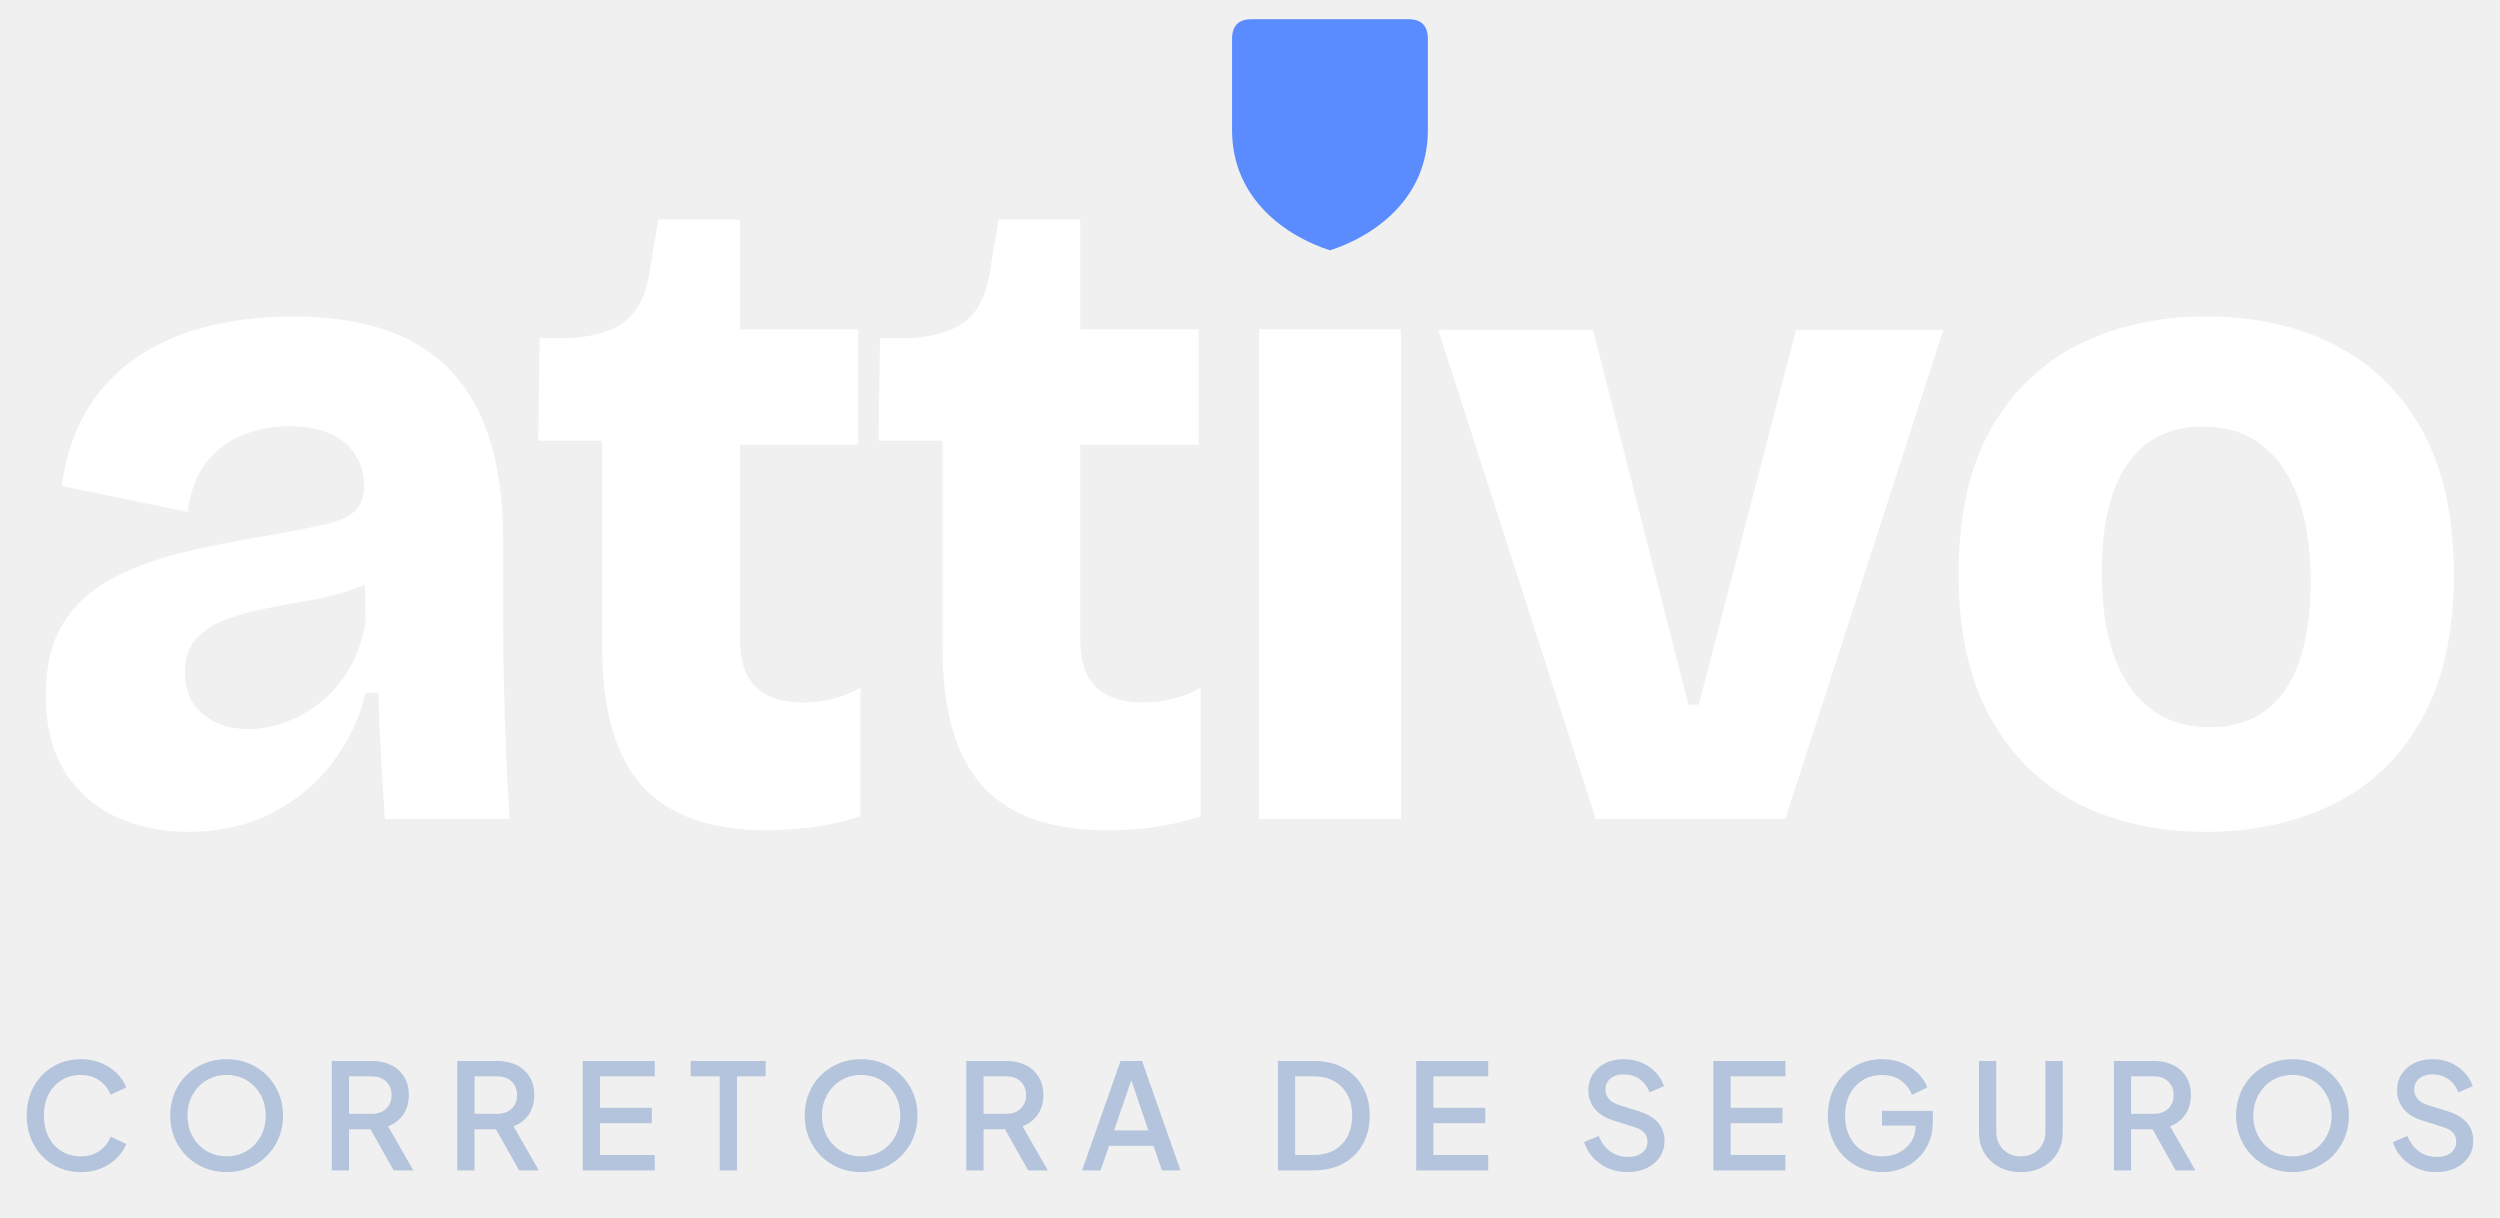
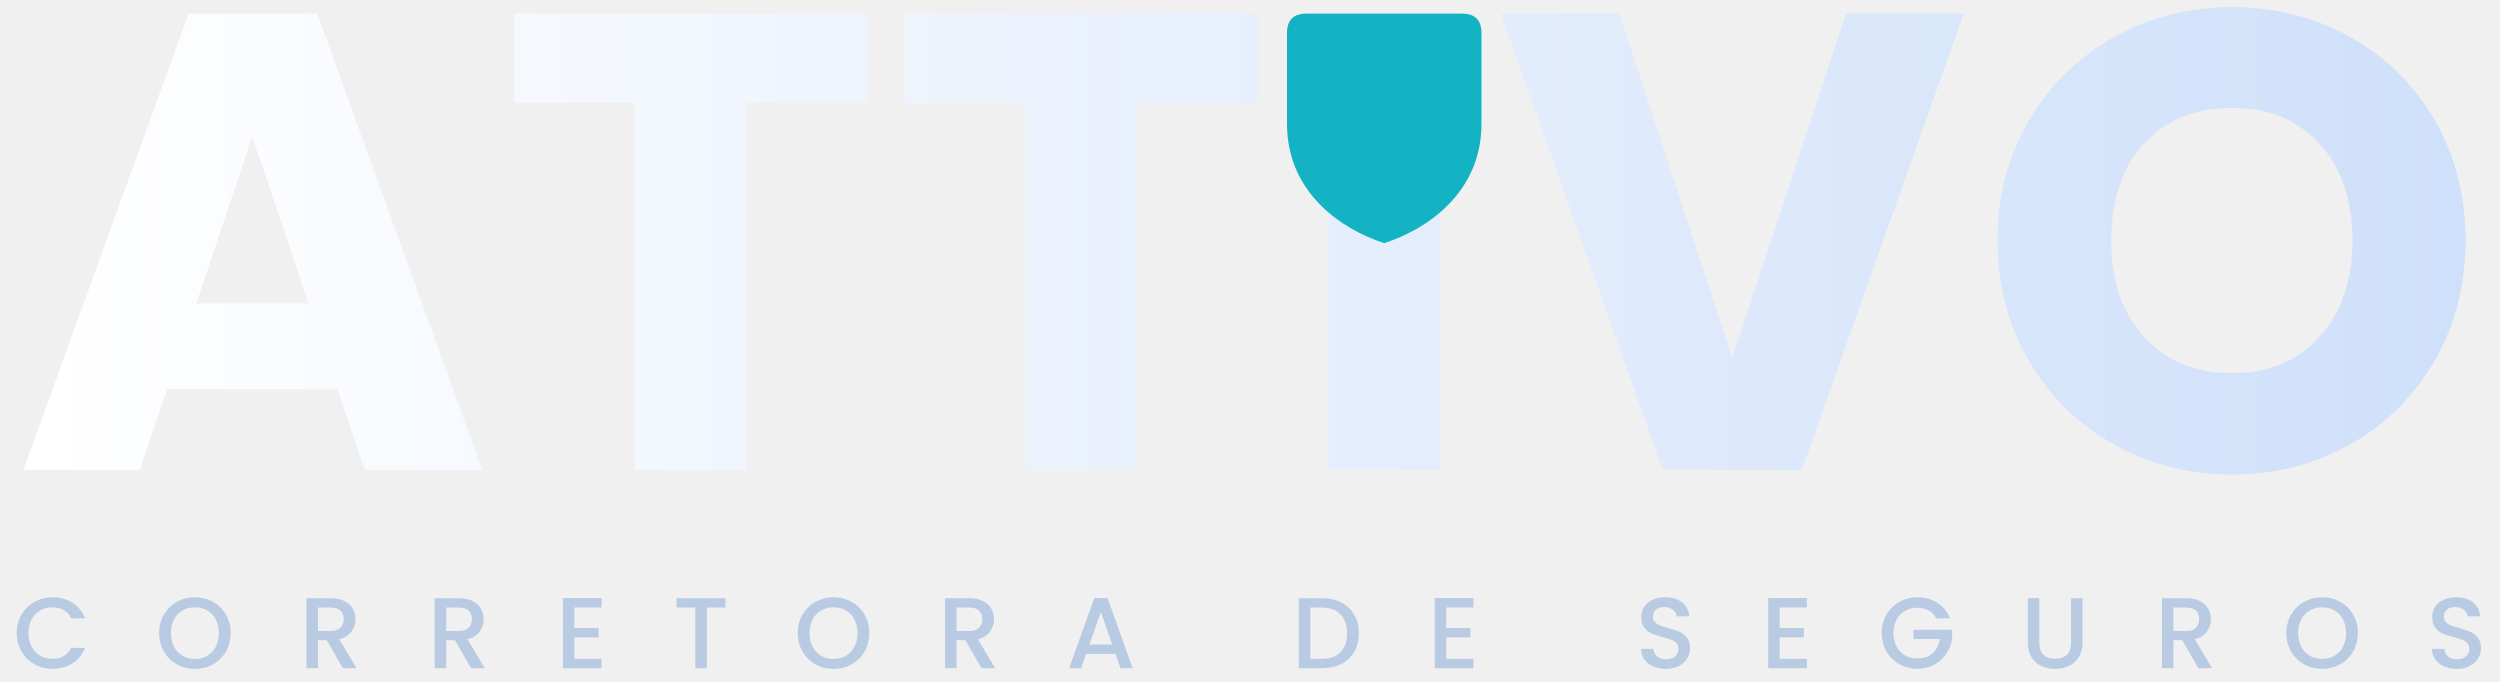
- <svg xmlns="http://www.w3.org/2000/svg" viewBox="-2.00 -88.02 268.90 130.82" width="269" height="131">
-   <path d="M18.23 1.387Q14.007 1.387 10.53 -0.207Q7.054 -1.801 4.99 -5.059Q2.926 -8.317 2.926 -13.323Q2.926 -17.915 4.699 -20.89Q6.471 -23.864 9.712 -25.672Q12.954 -27.48 17.289 -28.562Q21.625 -29.644 26.712 -30.454Q30.68 -31.164 32.942 -31.682Q35.203 -32.199 36.184 -33.128Q37.164 -34.057 37.164 -35.79Q37.164 -38.655 35.101 -40.446Q33.037 -42.238 29.065 -42.238Q26.474 -42.238 24.131 -41.306Q21.788 -40.374 20.198 -38.349Q18.608 -36.325 18.182 -33.024L4.633 -35.815Q5.337 -40.812 7.539 -44.285Q9.74 -47.758 13.129 -49.927Q16.518 -52.095 20.719 -53.073Q24.92 -54.05 29.513 -54.05Q37.263 -54.05 42.252 -51.394Q47.241 -48.738 49.678 -43.415Q52.116 -38.092 52.116 -30.046V-21.125Q52.119 -17.662 52.207 -14.115Q52.294 -10.569 52.441 -7.042Q52.588 -3.515 52.812 0.0H39.405Q39.199 -2.969 38.996 -6.415Q38.794 -9.861 38.699 -13.582H37.336Q36.342 -9.442 33.735 -6.022Q31.129 -2.602 27.201 -0.608Q23.273 1.387 18.23 1.387ZM24.719 -9.666Q26.575 -9.666 28.552 -10.354Q30.529 -11.043 32.326 -12.425Q34.124 -13.807 35.462 -15.994Q36.8 -18.18 37.326 -21.136L37.225 -26.881L39.621 -26.752Q38.194 -25.467 36.027 -24.712Q33.859 -23.958 31.423 -23.53Q28.987 -23.102 26.577 -22.637Q24.167 -22.173 22.202 -21.409Q20.238 -20.646 19.063 -19.339Q17.888 -18.032 17.888 -15.743Q17.888 -12.897 19.821 -11.281Q21.754 -9.666 24.719 -9.666Z M80.502 1.224Q71.427 1.224 67.1 -3.522Q62.773 -8.268 62.773 -18.449V-40.681H55.894L56.051 -51.713H59.405Q63.688 -52.027 65.624 -53.863Q67.561 -55.699 68.019 -59.779L68.815 -64.473H77.587V-52.66H90.317V-40.262H77.587V-19.4Q77.587 -15.779 79.335 -14.153Q81.083 -12.526 84.266 -12.526Q85.969 -12.526 87.627 -12.941Q89.285 -13.355 90.541 -14.133V-0.273Q87.457 0.682 84.946 0.953Q82.435 1.224 80.502 1.224Z M117.102 1.224Q108.027 1.224 103.7 -3.522Q99.373 -8.268 99.373 -18.449V-40.681H92.494L92.651 -51.713H96.005Q100.288 -52.027 102.224 -53.863Q104.161 -55.699 104.619 -59.779L105.415 -64.473H114.187V-52.66H126.917V-40.262H114.187V-19.4Q114.187 -15.779 115.935 -14.153Q117.683 -12.526 120.866 -12.526Q122.569 -12.526 124.227 -12.941Q125.885 -13.355 127.141 -14.133V-0.273Q124.057 0.682 121.546 0.953Q119.035 1.224 117.102 1.224Z M133.419 0.0V-52.66H148.683V0.0Z M169.64 0.0 152.699 -52.602H169.349L179.598 -12.301H180.725L191.175 -52.602H207.023L190.029 0.0Z M235.236 1.387Q227.426 1.387 221.433 -1.699Q215.44 -4.786 212.052 -10.952Q208.663 -17.118 208.663 -26.361Q208.663 -35.777 212.121 -41.906Q215.579 -48.035 221.609 -51.042Q227.64 -54.05 235.318 -54.05Q243.183 -54.05 249.181 -50.967Q255.179 -47.885 258.557 -41.743Q261.936 -35.601 261.936 -26.305Q261.936 -16.794 258.436 -10.639Q254.937 -4.483 248.88 -1.548Q242.823 1.387 235.236 1.387ZM235.665 -9.867Q239.223 -9.867 241.636 -11.632Q244.049 -13.398 245.293 -16.909Q246.537 -20.42 246.537 -25.425Q246.537 -30.793 245.197 -34.505Q243.857 -38.218 241.293 -40.212Q238.73 -42.207 234.911 -42.207Q231.45 -42.207 229.007 -40.442Q226.563 -38.676 225.315 -35.167Q224.067 -31.657 224.067 -26.554Q224.067 -18.443 227.121 -14.155Q230.175 -9.867 235.665 -9.867Z" fill="#FFFFFF" />
-   <path d="M130.52 -83.91 Q130.52 -86.02 132.63 -86.02 L149.48 -86.02 Q151.58 -86.02 151.58 -83.91 L151.58 -74.09 C151.58 -66.63 145.69 -62.65 141.05 -61.16 C136.42 -62.65 130.52 -66.63 130.52 -74.09 Z" fill="#5B8CFF" />
-   <g transform="translate(0 37.80)">
-     <path d="M6.699 0.19Q5.443 0.19 4.381 -0.265Q3.318 -0.719 2.532 -1.537Q1.746 -2.354 1.307 -3.46Q0.869 -4.566 0.869 -5.886Q0.869 -7.205 1.304 -8.315Q1.738 -9.425 2.524 -10.242Q3.31 -11.06 4.373 -11.51Q5.435 -11.961 6.699 -11.961Q7.94 -11.961 8.927 -11.534Q9.915 -11.107 10.598 -10.416Q11.281 -9.725 11.574 -8.919L9.899 -8.137Q9.527 -9.077 8.698 -9.67Q7.868 -10.262 6.699 -10.262Q5.53 -10.262 4.629 -9.709Q3.729 -9.156 3.227 -8.177Q2.726 -7.197 2.726 -5.886Q2.726 -4.582 3.227 -3.595Q3.729 -2.607 4.629 -2.058Q5.53 -1.509 6.699 -1.509Q7.868 -1.509 8.698 -2.097Q9.527 -2.686 9.899 -3.626L11.574 -2.844Q11.281 -2.046 10.598 -1.355Q9.915 -0.664 8.927 -0.237Q7.94 0.19 6.699 0.19Z M22.374 0.19Q21.095 0.19 19.992 -0.265Q18.89 -0.719 18.065 -1.541Q17.239 -2.362 16.773 -3.472Q16.307 -4.582 16.307 -5.893Q16.307 -7.205 16.769 -8.315Q17.231 -9.425 18.057 -10.242Q18.883 -11.06 19.985 -11.51Q21.087 -11.961 22.374 -11.961Q23.662 -11.961 24.764 -11.506Q25.866 -11.052 26.692 -10.234Q27.517 -9.417 27.979 -8.311Q28.442 -7.205 28.442 -5.893Q28.442 -4.582 27.975 -3.472Q27.509 -2.362 26.684 -1.541Q25.858 -0.719 24.756 -0.265Q23.654 0.19 22.374 0.19ZM22.374 -1.509Q23.291 -1.509 24.057 -1.841Q24.823 -2.173 25.392 -2.769Q25.961 -3.365 26.273 -4.163Q26.585 -4.961 26.585 -5.893Q26.585 -6.818 26.273 -7.612Q25.961 -8.406 25.392 -9.006Q24.823 -9.606 24.057 -9.934Q23.291 -10.262 22.374 -10.262Q21.458 -10.262 20.692 -9.934Q19.925 -9.606 19.357 -9.006Q18.788 -8.406 18.476 -7.612Q18.164 -6.818 18.164 -5.893Q18.164 -4.961 18.476 -4.163Q18.788 -3.365 19.357 -2.769Q19.925 -2.173 20.696 -1.841Q21.466 -1.509 22.374 -1.509Z M33.689 0.0V-11.771H37.963Q39.148 -11.771 40.052 -11.333Q40.957 -10.894 41.466 -10.069Q41.976 -9.243 41.976 -8.09Q41.976 -6.865 41.371 -6Q40.767 -5.135 39.74 -4.74L42.458 0.0H40.34L37.449 -5.135L38.666 -4.424H35.545V0.0ZM35.545 -6.083H38.002Q38.642 -6.083 39.116 -6.332Q39.59 -6.581 39.855 -7.035Q40.119 -7.489 40.119 -8.098Q40.119 -8.714 39.855 -9.164Q39.59 -9.614 39.116 -9.863Q38.642 -10.112 38.002 -10.112H35.545Z M47.183 0.0V-11.771H51.457Q52.642 -11.771 53.547 -11.333Q54.451 -10.894 54.961 -10.069Q55.47 -9.243 55.47 -8.09Q55.47 -6.865 54.866 -6Q54.262 -5.135 53.235 -4.74L55.952 0.0H53.835L50.944 -5.135L52.16 -4.424H49.04V0.0ZM49.04 -6.083H51.497Q52.137 -6.083 52.611 -6.332Q53.085 -6.581 53.349 -7.035Q53.614 -7.489 53.614 -8.098Q53.614 -8.714 53.349 -9.164Q53.085 -9.614 52.611 -9.863Q52.137 -10.112 51.497 -10.112H49.04Z M60.678 0.0V-11.771H68.428V-10.112H62.535V-6.731H68.112V-5.072H62.535V-1.659H68.428V0.0Z M75.413 0.0V-10.112H72.293V-11.771H80.351V-10.112H77.27V0.0Z M90.622 0.19Q89.342 0.19 88.24 -0.265Q87.138 -0.719 86.313 -1.541Q85.487 -2.362 85.021 -3.472Q84.555 -4.582 84.555 -5.893Q84.555 -7.205 85.017 -8.315Q85.479 -9.425 86.305 -10.242Q87.13 -11.06 88.232 -11.51Q89.334 -11.961 90.622 -11.961Q91.91 -11.961 93.012 -11.506Q94.114 -11.052 94.939 -10.234Q95.765 -9.417 96.227 -8.311Q96.689 -7.205 96.689 -5.893Q96.689 -4.582 96.223 -3.472Q95.757 -2.362 94.932 -1.541Q94.106 -0.719 93.004 -0.265Q91.902 0.19 90.622 0.19ZM90.622 -1.509Q91.538 -1.509 92.305 -1.841Q93.071 -2.173 93.64 -2.769Q94.209 -3.365 94.521 -4.163Q94.833 -4.961 94.833 -5.893Q94.833 -6.818 94.521 -7.612Q94.209 -8.406 93.64 -9.006Q93.071 -9.606 92.305 -9.934Q91.538 -10.262 90.622 -10.262Q89.706 -10.262 88.939 -9.934Q88.173 -9.606 87.604 -9.006Q87.035 -8.406 86.723 -7.612Q86.411 -6.818 86.411 -5.893Q86.411 -4.961 86.723 -4.163Q87.035 -3.365 87.604 -2.769Q88.173 -2.173 88.943 -1.841Q89.714 -1.509 90.622 -1.509Z M101.936 0.0V-11.771H106.21Q107.395 -11.771 108.3 -11.333Q109.204 -10.894 109.714 -10.069Q110.224 -9.243 110.224 -8.09Q110.224 -6.865 109.619 -6Q109.015 -5.135 107.988 -4.74L110.705 0.0H108.588L105.697 -5.135L106.913 -4.424H103.793V0.0ZM103.793 -6.083H106.25Q106.89 -6.083 107.364 -6.332Q107.838 -6.581 108.102 -7.035Q108.367 -7.489 108.367 -8.098Q108.367 -8.714 108.102 -9.164Q107.838 -9.614 107.364 -9.863Q106.89 -10.112 106.25 -10.112H103.793Z M114.388 0.0 118.528 -11.771H120.835L124.974 0.0H122.976L122.075 -2.639H117.288L116.379 0.0ZM117.833 -4.298H121.514L119.421 -10.46H119.942Z  M135.453 0.0V-11.771H139.308Q141.138 -11.771 142.49 -11.032Q143.843 -10.294 144.585 -8.97Q145.328 -7.647 145.328 -5.89Q145.328 -4.147 144.585 -2.816Q143.843 -1.485 142.49 -0.743Q141.138 0.0 139.308 0.0ZM137.309 -1.659H139.34Q140.593 -1.659 141.511 -2.18Q142.428 -2.702 142.934 -3.653Q143.44 -4.605 143.44 -5.897Q143.44 -7.189 142.93 -8.133Q142.421 -9.076 141.504 -9.594Q140.588 -10.112 139.34 -10.112H137.309Z M150.322 0.0V-11.771H158.072V-10.112H152.179V-6.731H157.756V-5.072H152.179V-1.659H158.072V0.0Z  M173.03 0.19Q171.916 0.19 170.972 -0.225Q170.028 -0.64 169.36 -1.371Q168.693 -2.101 168.385 -3.042L169.957 -3.705Q170.383 -2.623 171.209 -2.034Q172.034 -1.446 173.109 -1.446Q173.741 -1.446 174.211 -1.647Q174.681 -1.849 174.942 -2.208Q175.202 -2.568 175.202 -3.049Q175.202 -3.689 174.839 -4.072Q174.475 -4.456 173.764 -4.669L171.552 -5.364Q170.225 -5.775 169.534 -6.624Q168.843 -7.473 168.843 -8.611Q168.843 -9.599 169.329 -10.353Q169.814 -11.107 170.676 -11.534Q171.537 -11.961 172.643 -11.961Q173.701 -11.961 174.574 -11.585Q175.447 -11.21 176.067 -10.562Q176.687 -9.915 176.98 -9.061L175.431 -8.39Q175.076 -9.322 174.345 -9.824Q173.614 -10.325 172.651 -10.325Q172.066 -10.325 171.62 -10.128Q171.173 -9.93 170.928 -9.563Q170.683 -9.196 170.683 -8.706Q170.683 -8.137 171.047 -7.695Q171.41 -7.252 172.153 -7.023L174.215 -6.383Q175.621 -5.949 176.328 -5.151Q177.035 -4.353 177.035 -3.176Q177.035 -2.188 176.525 -1.43Q176.016 -0.672 175.115 -0.241Q174.215 0.19 173.03 0.19Z M182.29 0.0V-11.771H190.04V-10.112H184.147V-6.731H189.724V-5.072H184.147V-1.659H190.04V0.0Z M200.462 0.19Q199.205 0.19 198.139 -0.265Q197.072 -0.719 196.278 -1.537Q195.485 -2.354 195.042 -3.46Q194.6 -4.566 194.6 -5.886Q194.6 -7.205 195.034 -8.315Q195.469 -9.425 196.255 -10.242Q197.041 -11.06 198.103 -11.51Q199.166 -11.961 200.43 -11.961Q201.67 -11.961 202.658 -11.534Q203.645 -11.107 204.329 -10.416Q205.012 -9.725 205.304 -8.919L203.653 -8.121Q203.282 -9.085 202.448 -9.674Q201.615 -10.262 200.43 -10.262Q199.261 -10.262 198.36 -9.709Q197.46 -9.156 196.958 -8.177Q196.456 -7.197 196.456 -5.886Q196.456 -4.582 196.97 -3.595Q197.483 -2.607 198.388 -2.058Q199.292 -1.509 200.462 -1.509Q201.441 -1.509 202.255 -1.916Q203.069 -2.323 203.554 -3.053Q204.04 -3.784 204.04 -4.764V-5.577L204.886 -4.819H200.43V-6.399H205.897V-5.285Q205.897 -3.99 205.454 -2.97Q205.012 -1.951 204.25 -1.244Q203.487 -0.537 202.508 -0.174Q201.528 0.19 200.462 0.19Z M215.362 0.19Q214.043 0.19 213.024 -0.363Q212.005 -0.916 211.432 -1.88Q210.859 -2.844 210.859 -4.076V-11.771H212.716V-4.155Q212.716 -3.381 213.056 -2.781Q213.395 -2.18 213.992 -1.845Q214.588 -1.509 215.362 -1.509Q216.145 -1.509 216.737 -1.845Q217.33 -2.18 217.669 -2.781Q218.009 -3.381 218.009 -4.155V-11.771H219.865V-4.076Q219.865 -2.844 219.293 -1.88Q218.72 -0.916 217.705 -0.363Q216.69 0.19 215.362 0.19Z M225.365 0.0V-11.771H229.639Q230.824 -11.771 231.729 -11.333Q232.633 -10.894 233.143 -10.069Q233.652 -9.243 233.652 -8.09Q233.652 -6.865 233.048 -6Q232.444 -5.135 231.417 -4.74L234.134 0.0H232.017L229.126 -5.135L230.342 -4.424H227.222V0.0ZM227.222 -6.083H229.679Q230.319 -6.083 230.793 -6.332Q231.267 -6.581 231.531 -7.035Q231.796 -7.489 231.796 -8.098Q231.796 -8.714 231.531 -9.164Q231.267 -9.614 230.793 -9.863Q230.319 -10.112 229.679 -10.112H227.222Z M244.58 0.19Q243.3 0.19 242.198 -0.265Q241.096 -0.719 240.27 -1.541Q239.445 -2.362 238.979 -3.472Q238.512 -4.582 238.512 -5.893Q238.512 -7.205 238.975 -8.315Q239.437 -9.425 240.262 -10.242Q241.088 -11.06 242.19 -11.51Q243.292 -11.961 244.58 -11.961Q245.867 -11.961 246.969 -11.506Q248.071 -11.052 248.897 -10.234Q249.723 -9.417 250.185 -8.311Q250.647 -7.205 250.647 -5.893Q250.647 -4.582 250.181 -3.472Q249.715 -2.362 248.889 -1.541Q248.064 -0.719 246.962 -0.265Q245.859 0.19 244.58 0.19ZM244.58 -1.509Q245.496 -1.509 246.262 -1.841Q247.029 -2.173 247.597 -2.769Q248.166 -3.365 248.478 -4.163Q248.79 -4.961 248.79 -5.893Q248.79 -6.818 248.478 -7.612Q248.166 -8.406 247.597 -9.006Q247.029 -9.606 246.262 -9.934Q245.496 -10.262 244.58 -10.262Q243.663 -10.262 242.897 -9.934Q242.131 -9.606 241.562 -9.006Q240.993 -8.406 240.681 -7.612Q240.369 -6.818 240.369 -5.893Q240.369 -4.961 240.681 -4.163Q240.993 -3.365 241.562 -2.769Q242.131 -2.173 242.901 -1.841Q243.671 -1.509 244.58 -1.509Z M260.018 0.19Q258.904 0.19 257.96 -0.225Q257.016 -0.64 256.348 -1.371Q255.681 -2.101 255.373 -3.042L256.945 -3.705Q257.371 -2.623 258.197 -2.034Q259.022 -1.446 260.097 -1.446Q260.729 -1.446 261.199 -1.647Q261.669 -1.849 261.93 -2.208Q262.19 -2.568 262.19 -3.049Q262.19 -3.689 261.827 -4.072Q261.463 -4.456 260.752 -4.669L258.54 -5.364Q257.213 -5.775 256.522 -6.624Q255.831 -7.473 255.831 -8.611Q255.831 -9.599 256.317 -10.353Q256.802 -11.107 257.664 -11.534Q258.525 -11.961 259.631 -11.961Q260.689 -11.961 261.562 -11.585Q262.435 -11.21 263.055 -10.562Q263.675 -9.915 263.968 -9.061L262.419 -8.39Q262.064 -9.322 261.333 -9.824Q260.602 -10.325 259.639 -10.325Q259.054 -10.325 258.608 -10.128Q258.161 -9.93 257.916 -9.563Q257.671 -9.196 257.671 -8.706Q257.671 -8.137 258.035 -7.695Q258.398 -7.252 259.141 -7.023L261.203 -6.383Q262.609 -5.949 263.316 -5.151Q264.023 -4.353 264.023 -3.176Q264.023 -2.188 263.514 -1.43Q263.004 -0.672 262.103 -0.241Q261.203 0.19 260.018 0.19Z" fill="#B4C4DC" />
+ <svg xmlns="http://www.w3.org/2000/svg" viewBox="-2 -72.20 384.60 104.70" width="385" height="105">
+   <defs>
+     <linearGradient id="gw" x1="0" y1="0" x2="1" y2="0" gradientUnits="objectBoundingBox">
+       <stop offset="0" stop-color="#FFFFFF" />
+       <stop offset="1" stop-color="#CFE0FA" />
+     </linearGradient>
+   </defs>
+   <path d="M49.9 -12.4H23.7L19.5 0.0H1.6L27.0 -70.2H46.8L72.2 0.0H54.1ZM45.5 -25.6 36.8 -51.3 28.2 -25.6Z M131.4 -70.2V-56.5H112.8V0.0H95.7V-56.5H77.1V-70.2Z M191.5 -70.2V-56.5H172.9V0.0H155.8V-56.5H137.2V-70.2Z M219.5 -55.8V0.0H202.4V-55.8Z M300.1 -70.2 275.2 0.0H253.8L228.9 -70.2H247.1L264.5 -17.2L282.0 -70.2Z M305.3 -35.3Q305.3 -45.6 310.15 -53.8Q315.0 -62.0 323.25 -66.6Q331.5 -71.2 341.4 -71.2Q351.3 -71.2 359.55 -66.6Q367.8 -62.0 372.55 -53.8Q377.3 -45.6 377.3 -35.3Q377.3 -25.0 372.5 -16.75Q367.7 -8.5 359.5 -3.9Q351.3 0.7 341.4 0.7Q331.5 0.7 323.25 -3.9Q315.0 -8.5 310.15 -16.75Q305.3 -25.0 305.3 -35.3ZM359.9 -35.3Q359.9 -44.6 354.85 -50.15Q349.8 -55.7 341.4 -55.7Q332.9 -55.7 327.85 -50.2Q322.8 -44.7 322.8 -35.3Q322.8 -26.0 327.85 -20.45Q332.9 -14.9 341.4 -14.9Q349.8 -14.9 354.85 -20.5Q359.9 -26.1 359.9 -35.3Z" fill="url(#gw)" />
+   <path d="M195.99 -67.21 Q195.99 -70.20 198.98 -70.20 L222.92 -70.20 Q225.91 -70.20 225.91 -67.21 L225.91 -53.25 C225.91 -42.66 217.53 -37.01 210.95 -34.89 C204.37 -37.01 195.99 -42.66 195.99 -53.25 Z" fill="#14B3C4" />
+   <g transform="translate(0 30.50)">
+     <path d="M6.076 -10.912Q7.796 -10.912 9.137 -10.067Q10.478 -9.223 11.082 -7.673H8.959Q8.54 -8.525 7.796 -8.944Q7.053 -9.362 6.076 -9.362Q5.006 -9.362 4.17 -8.881Q3.333 -8.401 2.86 -7.502Q2.387 -6.603 2.387 -5.409Q2.387 -4.216 2.86 -3.317Q3.333 -2.418 4.17 -1.93Q5.006 -1.442 6.076 -1.442Q7.053 -1.442 7.796 -1.86Q8.54 -2.279 8.959 -3.131H11.082Q10.478 -1.581 9.137 -0.744Q7.796 0.093 6.076 0.093Q4.557 0.093 3.301 -0.612Q2.046 -1.317 1.31 -2.573Q0.574 -3.829 0.574 -5.409Q0.574 -6.99 1.31 -8.246Q2.046 -9.502 3.309 -10.207Q4.572 -10.912 6.076 -10.912Z M22.482 -5.409Q22.482 -6.99 23.218 -8.246Q23.955 -9.502 25.218 -10.207Q26.481 -10.912 27.985 -10.912Q29.504 -10.912 30.767 -10.207Q32.03 -9.502 32.759 -8.246Q33.487 -6.99 33.487 -5.409Q33.487 -3.829 32.759 -2.565Q32.03 -1.302 30.767 -0.597Q29.504 0.108 27.985 0.108Q26.481 0.108 25.218 -0.597Q23.955 -1.302 23.218 -2.565Q22.482 -3.829 22.482 -5.409ZM31.674 -5.409Q31.674 -6.603 31.201 -7.502Q30.728 -8.401 29.891 -8.881Q29.054 -9.362 27.985 -9.362Q26.915 -9.362 26.078 -8.881Q25.241 -8.401 24.768 -7.502Q24.296 -6.603 24.296 -5.409Q24.296 -4.216 24.768 -3.309Q25.241 -2.402 26.078 -1.914Q26.915 -1.426 27.985 -1.426Q29.054 -1.426 29.891 -1.914Q30.728 -2.402 31.201 -3.309Q31.674 -4.216 31.674 -5.409Z M50.746 0.0 48.266 -4.309H46.917V0.0H45.15V-10.772H48.87Q50.11 -10.772 50.971 -10.338Q51.831 -9.905 52.257 -9.176Q52.683 -8.447 52.683 -7.548Q52.683 -6.495 52.071 -5.634Q51.459 -4.774 50.188 -4.464L52.854 0.0ZM46.917 -5.72H48.87Q49.862 -5.72 50.366 -6.216Q50.87 -6.712 50.87 -7.548Q50.87 -8.386 50.374 -8.858Q49.878 -9.331 48.87 -9.331H46.917Z M70.469 0.0 67.989 -4.309H66.641V0.0H64.874V-10.772H68.594Q69.834 -10.772 70.694 -10.338Q71.554 -9.905 71.98 -9.176Q72.407 -8.447 72.407 -7.548Q72.407 -6.495 71.794 -5.634Q71.182 -4.774 69.911 -4.464L72.577 0.0ZM66.641 -5.72H68.594Q69.586 -5.72 70.089 -6.216Q70.593 -6.712 70.593 -7.548Q70.593 -8.386 70.097 -8.858Q69.601 -9.331 68.594 -9.331H66.641Z M86.364 -9.347V-6.184H90.084V-4.743H86.364V-1.442H90.549V0.0H84.597V-10.788H90.549V-9.347Z M109.606 -10.772V-9.331H106.738V0.0H104.971V-9.331H102.088V-10.772Z M120.726 -5.409Q120.726 -6.99 121.463 -8.246Q122.199 -9.502 123.462 -10.207Q124.725 -10.912 126.229 -10.912Q127.748 -10.912 129.011 -10.207Q130.274 -9.502 131.003 -8.246Q131.731 -6.99 131.731 -5.409Q131.731 -3.829 131.003 -2.565Q130.274 -1.302 129.011 -0.597Q127.748 0.108 126.229 0.108Q124.725 0.108 123.462 -0.597Q122.199 -1.302 121.463 -2.565Q120.726 -3.829 120.726 -5.409ZM129.918 -5.409Q129.918 -6.603 129.445 -7.502Q128.972 -8.401 128.135 -8.881Q127.298 -9.362 126.229 -9.362Q125.159 -9.362 124.322 -8.881Q123.485 -8.401 123.013 -7.502Q122.54 -6.603 122.54 -5.409Q122.54 -4.216 123.013 -3.309Q123.485 -2.402 124.322 -1.914Q125.159 -1.426 126.229 -1.426Q127.298 -1.426 128.135 -1.914Q128.972 -2.402 129.445 -3.309Q129.918 -4.216 129.918 -5.409Z M148.99 0.0 146.51 -4.309H145.161V0.0H143.394V-10.772H147.114Q148.354 -10.772 149.215 -10.338Q150.075 -9.905 150.501 -9.176Q150.927 -8.447 150.927 -7.548Q150.927 -6.495 150.315 -5.634Q149.703 -4.774 148.432 -4.464L151.098 0.0ZM145.161 -5.72H147.114Q148.106 -5.72 148.61 -6.216Q149.114 -6.712 149.114 -7.548Q149.114 -8.386 148.618 -8.858Q148.122 -9.331 147.114 -9.331H145.161Z M169.612 -2.201H165.102L164.327 0.0H162.482L166.342 -10.788H168.388L172.247 0.0H170.387ZM169.116 -3.643 167.365 -8.649 165.598 -3.643Z  M207.044 -5.348Q207.044 -3.704 206.338 -2.495Q205.633 -1.286 204.339 -0.643Q203.045 0.0 201.324 0.0H197.806V-10.772H201.324Q203.045 -10.772 204.339 -10.114Q205.633 -9.455 206.338 -8.223Q207.044 -6.99 207.044 -5.348ZM205.23 -5.348Q205.23 -7.223 204.223 -8.277Q203.215 -9.331 201.324 -9.331H199.573V-1.442H201.324Q203.215 -1.442 204.223 -2.465Q205.23 -3.487 205.23 -5.348Z M220.489 -9.347V-6.184H224.209V-4.743H220.489V-1.442H224.674V0.0H218.722V-10.788H224.674V-9.347Z  M250.465 -2.976H252.356Q252.418 -2.279 252.906 -1.829Q253.395 -1.379 254.278 -1.379Q255.193 -1.379 255.704 -1.821Q256.216 -2.263 256.216 -2.961Q256.216 -3.503 255.898 -3.844Q255.58 -4.185 255.107 -4.371Q254.635 -4.557 253.798 -4.774Q252.744 -5.053 252.085 -5.34Q251.426 -5.627 250.961 -6.231Q250.496 -6.835 250.496 -7.843Q250.496 -8.773 250.961 -9.47Q251.426 -10.168 252.263 -10.54Q253.1 -10.912 254.201 -10.912Q255.766 -10.912 256.766 -10.129Q257.766 -9.347 257.874 -7.982H255.921Q255.875 -8.572 255.363 -8.99Q254.852 -9.409 254.015 -9.409Q253.255 -9.409 252.775 -9.021Q252.294 -8.633 252.294 -7.905Q252.294 -7.409 252.596 -7.091Q252.899 -6.774 253.364 -6.588Q253.829 -6.401 254.635 -6.184Q255.704 -5.89 256.378 -5.595Q257.053 -5.301 257.525 -4.689Q257.998 -4.077 257.998 -3.054Q257.998 -2.232 257.556 -1.504Q257.115 -0.775 256.27 -0.333Q255.425 0.108 254.278 0.108Q253.193 0.108 252.325 -0.271Q251.457 -0.651 250.961 -1.349Q250.465 -2.046 250.465 -2.976Z M271.785 -9.347V-6.184H275.505V-4.743H271.785V-1.442H275.97V0.0H270.018V-10.788H275.97V-9.347Z M295.864 -7.673Q295.445 -8.479 294.701 -8.889Q293.957 -9.3 292.981 -9.3Q291.911 -9.3 291.074 -8.82Q290.237 -8.339 289.764 -7.456Q289.292 -6.572 289.292 -5.409Q289.292 -4.247 289.764 -3.356Q290.237 -2.465 291.074 -1.984Q291.911 -1.504 292.981 -1.504Q294.422 -1.504 295.321 -2.309Q296.22 -3.115 296.422 -4.495H292.376V-5.905H298.313V-4.526Q298.142 -3.271 297.421 -2.216Q296.701 -1.163 295.546 -0.535Q294.391 0.093 292.981 0.093Q291.462 0.093 290.206 -0.612Q288.951 -1.317 288.214 -2.573Q287.478 -3.829 287.478 -5.409Q287.478 -6.99 288.214 -8.246Q288.951 -9.502 290.214 -10.207Q291.477 -10.912 292.981 -10.912Q294.701 -10.912 296.042 -10.067Q297.383 -9.223 297.987 -7.673Z M311.727 -10.772V-3.906Q311.727 -2.681 312.371 -2.061Q313.014 -1.442 314.161 -1.442Q315.323 -1.442 315.967 -2.061Q316.61 -2.681 316.61 -3.906V-10.772H318.377V-3.937Q318.377 -2.619 317.803 -1.705Q317.23 -0.79 316.269 -0.341Q315.308 0.108 314.145 0.108Q312.983 0.108 312.03 -0.341Q311.076 -0.79 310.518 -1.705Q309.96 -2.619 309.96 -3.937V-10.772Z M336.194 0.0 333.714 -4.309H332.365V0.0H330.598V-10.772H334.318Q335.558 -10.772 336.418 -10.338Q337.279 -9.905 337.705 -9.176Q338.131 -8.447 338.131 -7.548Q338.131 -6.495 337.519 -5.634Q336.907 -4.774 335.636 -4.464L338.302 0.0ZM332.365 -5.72H334.318Q335.31 -5.72 335.814 -6.216Q336.318 -6.712 336.318 -7.548Q336.318 -8.386 335.822 -8.858Q335.326 -9.331 334.318 -9.331H332.365Z M349.732 -5.409Q349.732 -6.99 350.469 -8.246Q351.205 -9.502 352.468 -10.207Q353.731 -10.912 355.235 -10.912Q356.754 -10.912 358.017 -10.207Q359.28 -9.502 360.009 -8.246Q360.737 -6.99 360.737 -5.409Q360.737 -3.829 360.009 -2.565Q359.28 -1.302 358.017 -0.597Q356.754 0.108 355.235 0.108Q353.731 0.108 352.468 -0.597Q351.205 -1.302 350.469 -2.565Q349.732 -3.829 349.732 -5.409ZM358.924 -5.409Q358.924 -6.603 358.451 -7.502Q357.978 -8.401 357.141 -8.881Q356.304 -9.362 355.235 -9.362Q354.165 -9.362 353.328 -8.881Q352.491 -8.401 352.019 -7.502Q351.546 -6.603 351.546 -5.409Q351.546 -4.216 352.019 -3.309Q352.491 -2.402 353.328 -1.914Q354.165 -1.426 355.235 -1.426Q356.304 -1.426 357.141 -1.914Q357.978 -2.402 358.451 -3.309Q358.924 -4.216 358.924 -5.409Z M372.137 -2.976H374.028Q374.09 -2.279 374.578 -1.829Q375.067 -1.379 375.95 -1.379Q376.865 -1.379 377.376 -1.821Q377.888 -2.263 377.888 -2.961Q377.888 -3.503 377.57 -3.844Q377.252 -4.185 376.779 -4.371Q376.307 -4.557 375.47 -4.774Q374.416 -5.053 373.757 -5.34Q373.098 -5.627 372.633 -6.231Q372.168 -6.835 372.168 -7.843Q372.168 -8.773 372.633 -9.47Q373.098 -10.168 373.935 -10.54Q374.772 -10.912 375.873 -10.912Q377.438 -10.912 378.438 -10.129Q379.438 -9.347 379.546 -7.982H377.593Q377.547 -8.572 377.035 -8.99Q376.524 -9.409 375.687 -9.409Q374.927 -9.409 374.447 -9.021Q373.966 -8.633 373.966 -7.905Q373.966 -7.409 374.268 -7.091Q374.571 -6.774 375.036 -6.588Q375.501 -6.401 376.307 -6.184Q377.376 -5.89 378.05 -5.595Q378.725 -5.301 379.197 -4.689Q379.67 -4.077 379.67 -3.054Q379.67 -2.232 379.228 -1.504Q378.787 -0.775 377.942 -0.333Q377.097 0.108 375.95 0.108Q374.865 0.108 373.997 -0.271Q373.129 -0.651 372.633 -1.349Q372.137 -2.046 372.137 -2.976Z" fill="#B9CBE3" />
  </g>
</svg>
